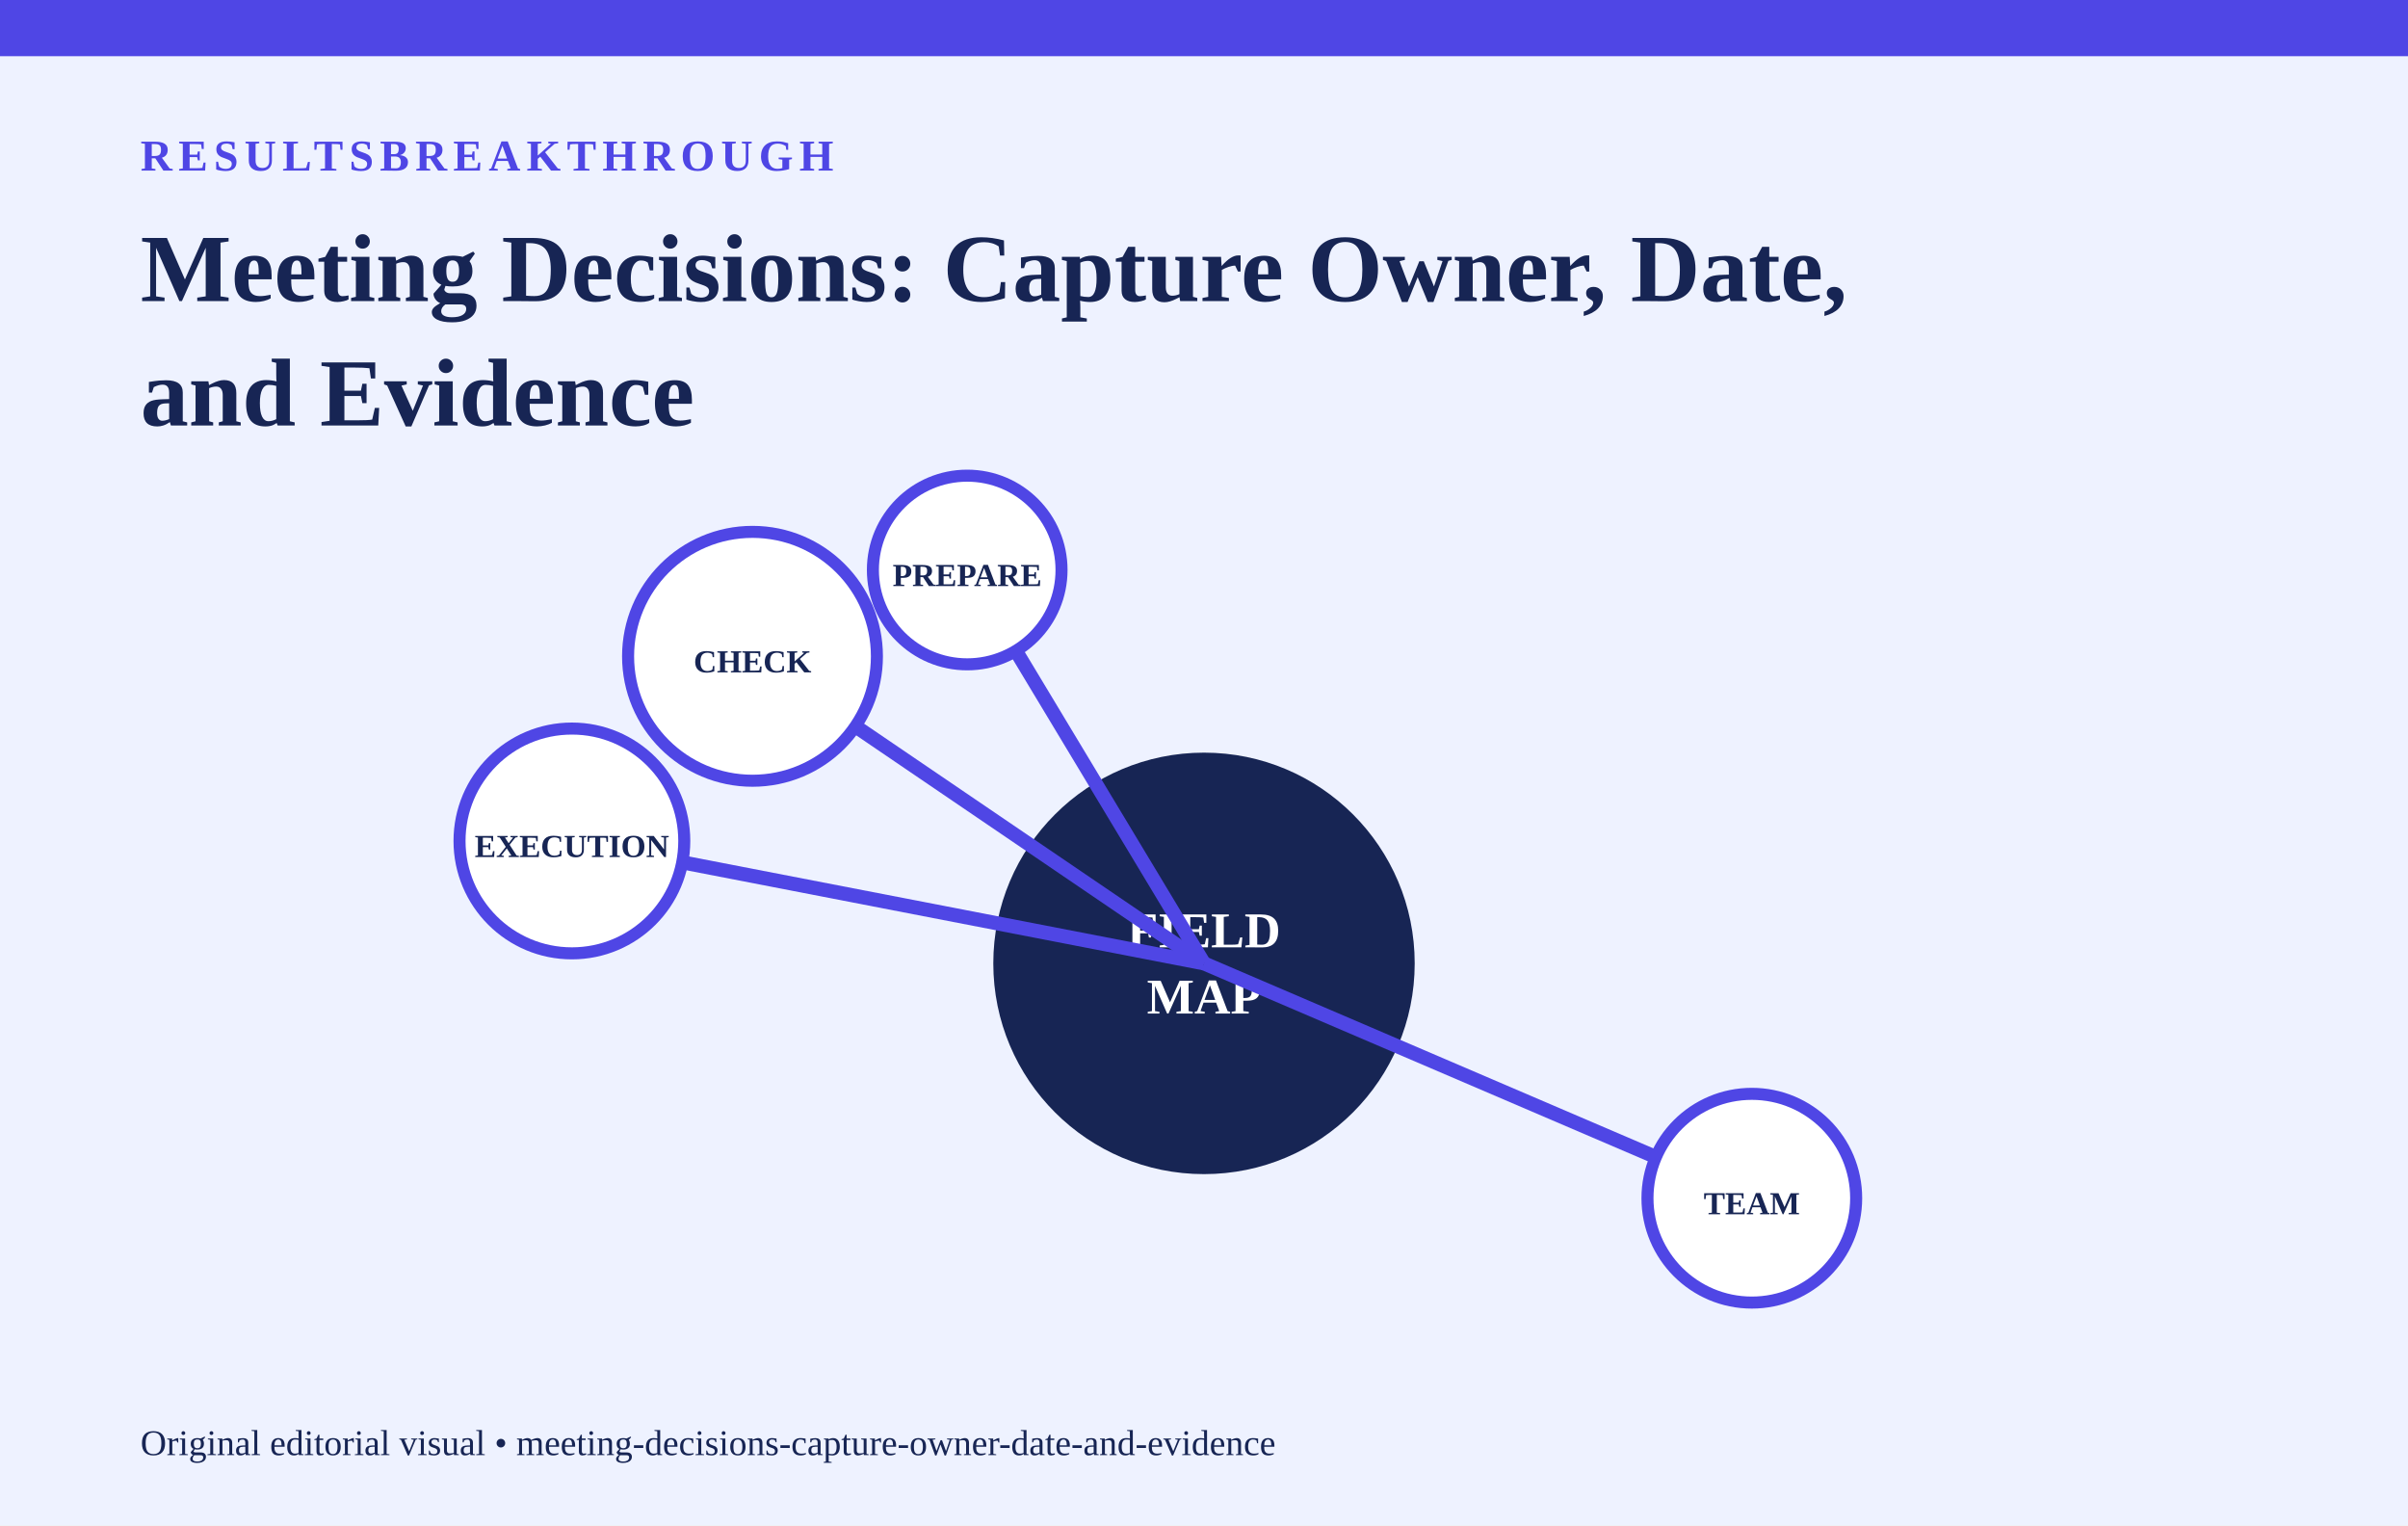
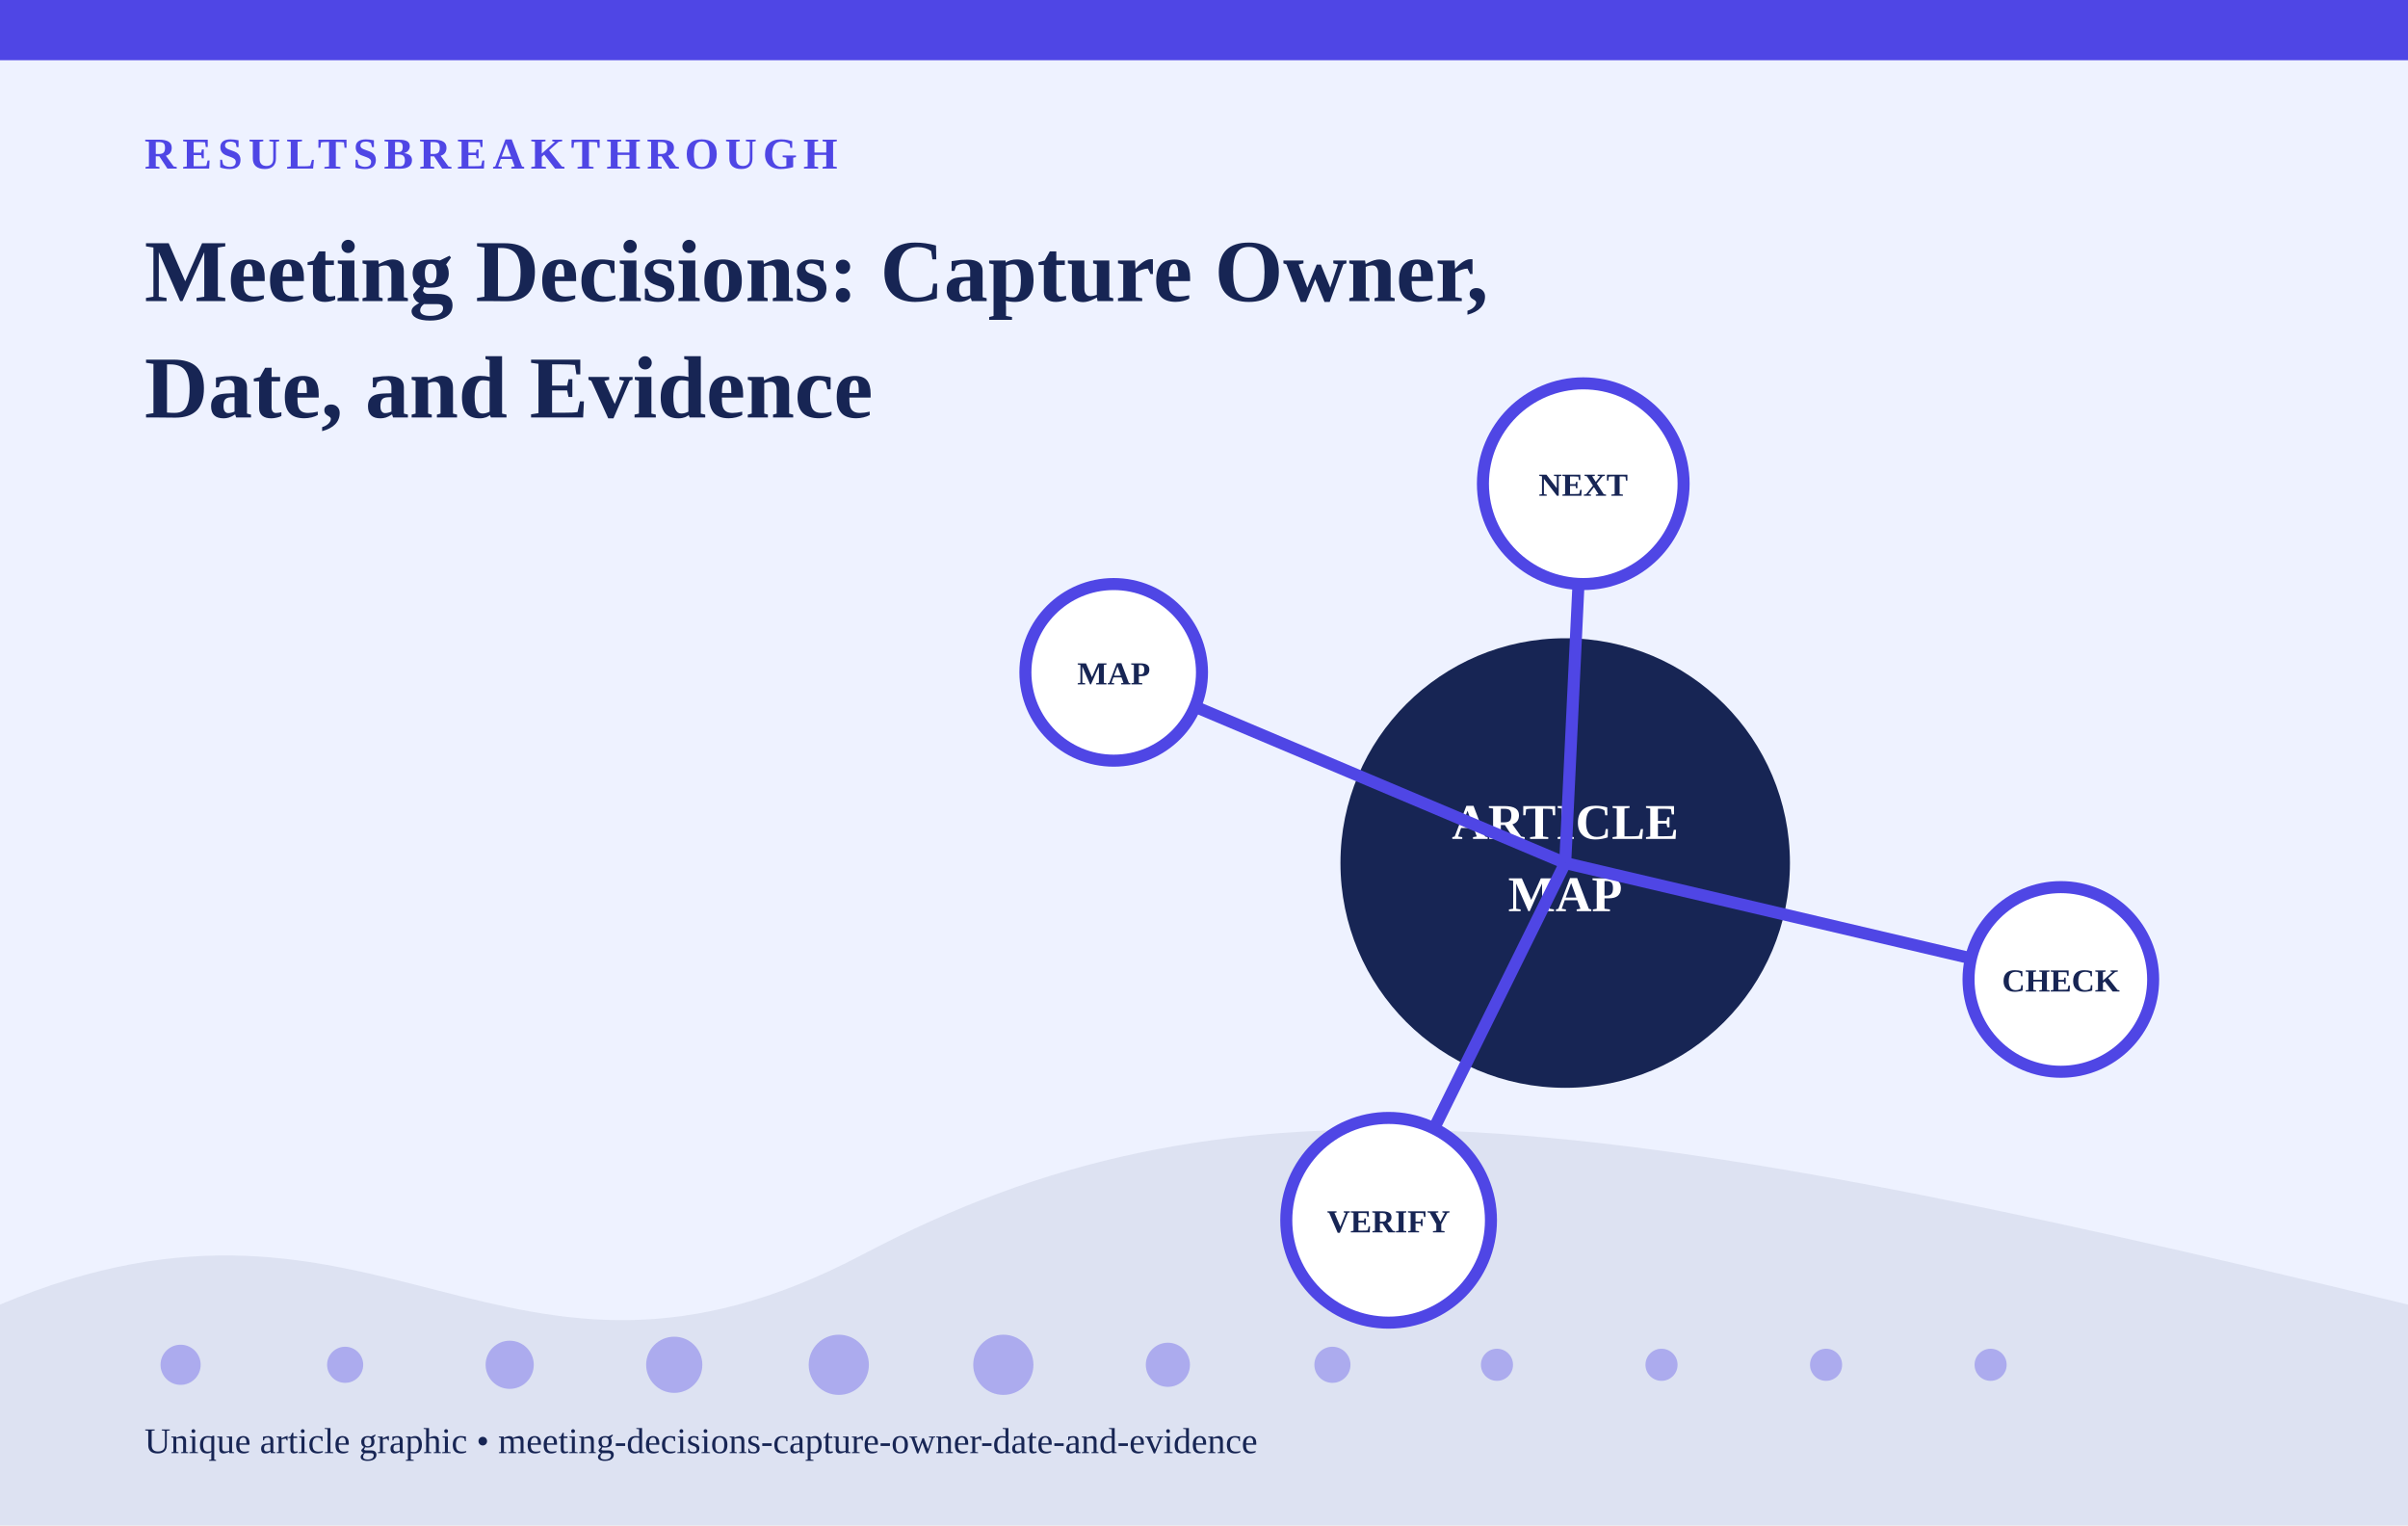
- <svg xmlns="http://www.w3.org/2000/svg" width="1200" height="760" viewBox="0 0 1200 760" role="img" aria-labelledby="t d">
-   <rect width="1200" height="760" fill="#EEF2FF" />
-   <rect width="1200" height="28" fill="#4F46E5" />
-   <text x="70" y="85" fill="#4F46E5" font-size="22" font-weight="700" letter-spacing="3">RESULTSBREAKTHROUGH</text>
-   <text x="70" y="150" fill="#172554" font-size="48" font-weight="700">Meeting Decisions: Capture Owner, Date,</text>
-   <text x="70" y="212" fill="#172554" font-size="48" font-weight="700">and Evidence</text>
-   <circle cx="600" cy="480" r="105" fill="#172554" />
-   <text x="600" y="472" text-anchor="middle" fill="white" font-size="25" font-weight="700">FIELD</text>
-   <text x="600" y="505" text-anchor="middle" fill="white" font-size="25" font-weight="700">MAP</text>
-   <g>
-     <line x1="600" y1="480" x2="873" y2="597" stroke="#4F46E5" stroke-width="7" />
-     <circle cx="873" cy="597" r="52" fill="white" stroke="#4F46E5" stroke-width="6" />
-     <text x="873" y="605" text-anchor="middle" fill="#172554" font-size="16" font-weight="700">TEAM</text>
-   </g>
-   <g>
-     <line x1="600" y1="480" x2="285" y2="419" stroke="#4F46E5" stroke-width="7" />
-     <circle cx="285" cy="419" r="56" fill="white" stroke="#4F46E5" stroke-width="6" />
-     <text x="285" y="427" text-anchor="middle" fill="#172554" font-size="16" font-weight="700">EXECUTION</text>
-   </g>
-   <g>
-     <line x1="600" y1="480" x2="482" y2="284" stroke="#4F46E5" stroke-width="7" />
-     <circle cx="482" cy="284" r="47" fill="white" stroke="#4F46E5" stroke-width="6" />
-     <text x="482" y="292" text-anchor="middle" fill="#172554" font-size="16" font-weight="700">PREPARE</text>
-   </g>
-   <g>
-     <line x1="600" y1="480" x2="375" y2="327" stroke="#4F46E5" stroke-width="7" />
-     <circle cx="375" cy="327" r="62" fill="white" stroke="#4F46E5" stroke-width="6" />
-     <text x="375" y="335" text-anchor="middle" fill="#172554" font-size="16" font-weight="700">CHECK</text>
-   </g>
-   <text x="70" y="725" fill="#172554" font-size="18">Original editorial visual • meeting-decisions-capture-owner-date-and-evidence</text>
+ <svg xmlns="http://www.w3.org/2000/svg" width="1200" height="760" viewBox="0 0 1200 760" role="img" aria-labelledby="title desc">
+   <rect width="1200" height="760" fill="#eef2ff" />
+   <rect width="1200" height="30" fill="#4f46e5" />
+   <path d="M0 650 C190 570 250 720 430 625 S780 548 1200 650 L1200 760 L0 760 Z" fill="#172554" opacity="0.08" />
+   <text x="72" y="84" fill="#4f46e5" font-size="22" font-weight="800" letter-spacing="3">RESULTSBREAKTHROUGH</text>
+   <text x="72" y="150" fill="#172554" font-size="44" font-weight="800">Meeting Decisions: Capture Owner,</text>
+   <text x="72" y="208" fill="#172554" font-size="44" font-weight="800">Date, and Evidence</text>
+   <circle cx="780" cy="430" r="112" fill="#172554" />
+   <text x="780" y="418" text-anchor="middle" fill="white" font-size="25" font-weight="800">ARTICLE</text>
+   <text x="780" y="454" text-anchor="middle" fill="white" font-size="25" font-weight="800">MAP</text>
+   <line x1="780" y1="430" x2="1027" y2="488" stroke="#4f46e5" stroke-width="6" />
+   <circle cx="1027" cy="488" r="46" fill="white" stroke="#4f46e5" stroke-width="6" />
+   <text x="1027" y="494" text-anchor="middle" fill="#172554" font-size="16" font-weight="800">CHECK</text>
+   <line x1="780" y1="430" x2="692" y2="608" stroke="#4f46e5" stroke-width="6" />
+   <circle cx="692" cy="608" r="51" fill="white" stroke="#4f46e5" stroke-width="6" />
+   <text x="692" y="614" text-anchor="middle" fill="#172554" font-size="16" font-weight="800">VERIFY</text>
+   <line x1="780" y1="430" x2="555" y2="335" stroke="#4f46e5" stroke-width="6" />
+   <circle cx="555" cy="335" r="44" fill="white" stroke="#4f46e5" stroke-width="6" />
+   <text x="555" y="341" text-anchor="middle" fill="#172554" font-size="16" font-weight="800">MAP</text>
+   <line x1="780" y1="430" x2="789" y2="241" stroke="#4f46e5" stroke-width="6" />
+   <circle cx="789" cy="241" r="50" fill="white" stroke="#4f46e5" stroke-width="6" />
+   <text x="789" y="247" text-anchor="middle" fill="#172554" font-size="16" font-weight="800">NEXT</text>
+   <circle cx="90" cy="680" r="10" fill="#4f46e5" opacity="0.35" />
+   <circle cx="172" cy="680" r="9" fill="#4f46e5" opacity="0.35" />
+   <circle cx="254" cy="680" r="12" fill="#4f46e5" opacity="0.35" />
+   <circle cx="336" cy="680" r="14" fill="#4f46e5" opacity="0.35" />
+   <circle cx="418" cy="680" r="15" fill="#4f46e5" opacity="0.35" />
+   <circle cx="500" cy="680" r="15" fill="#4f46e5" opacity="0.35" />
+   <circle cx="582" cy="680" r="11" fill="#4f46e5" opacity="0.35" />
+   <circle cx="664" cy="680" r="9" fill="#4f46e5" opacity="0.35" />
+   <circle cx="746" cy="680" r="8" fill="#4f46e5" opacity="0.35" />
+   <circle cx="828" cy="680" r="8" fill="#4f46e5" opacity="0.35" />
+   <circle cx="910" cy="680" r="8" fill="#4f46e5" opacity="0.35" />
+   <circle cx="992" cy="680" r="8" fill="#4f46e5" opacity="0.35" />
+   <text x="72" y="724" fill="#172554" font-size="18">Unique article graphic • meeting-decisions-capture-owner-date-and-evidence</text>
</svg>
